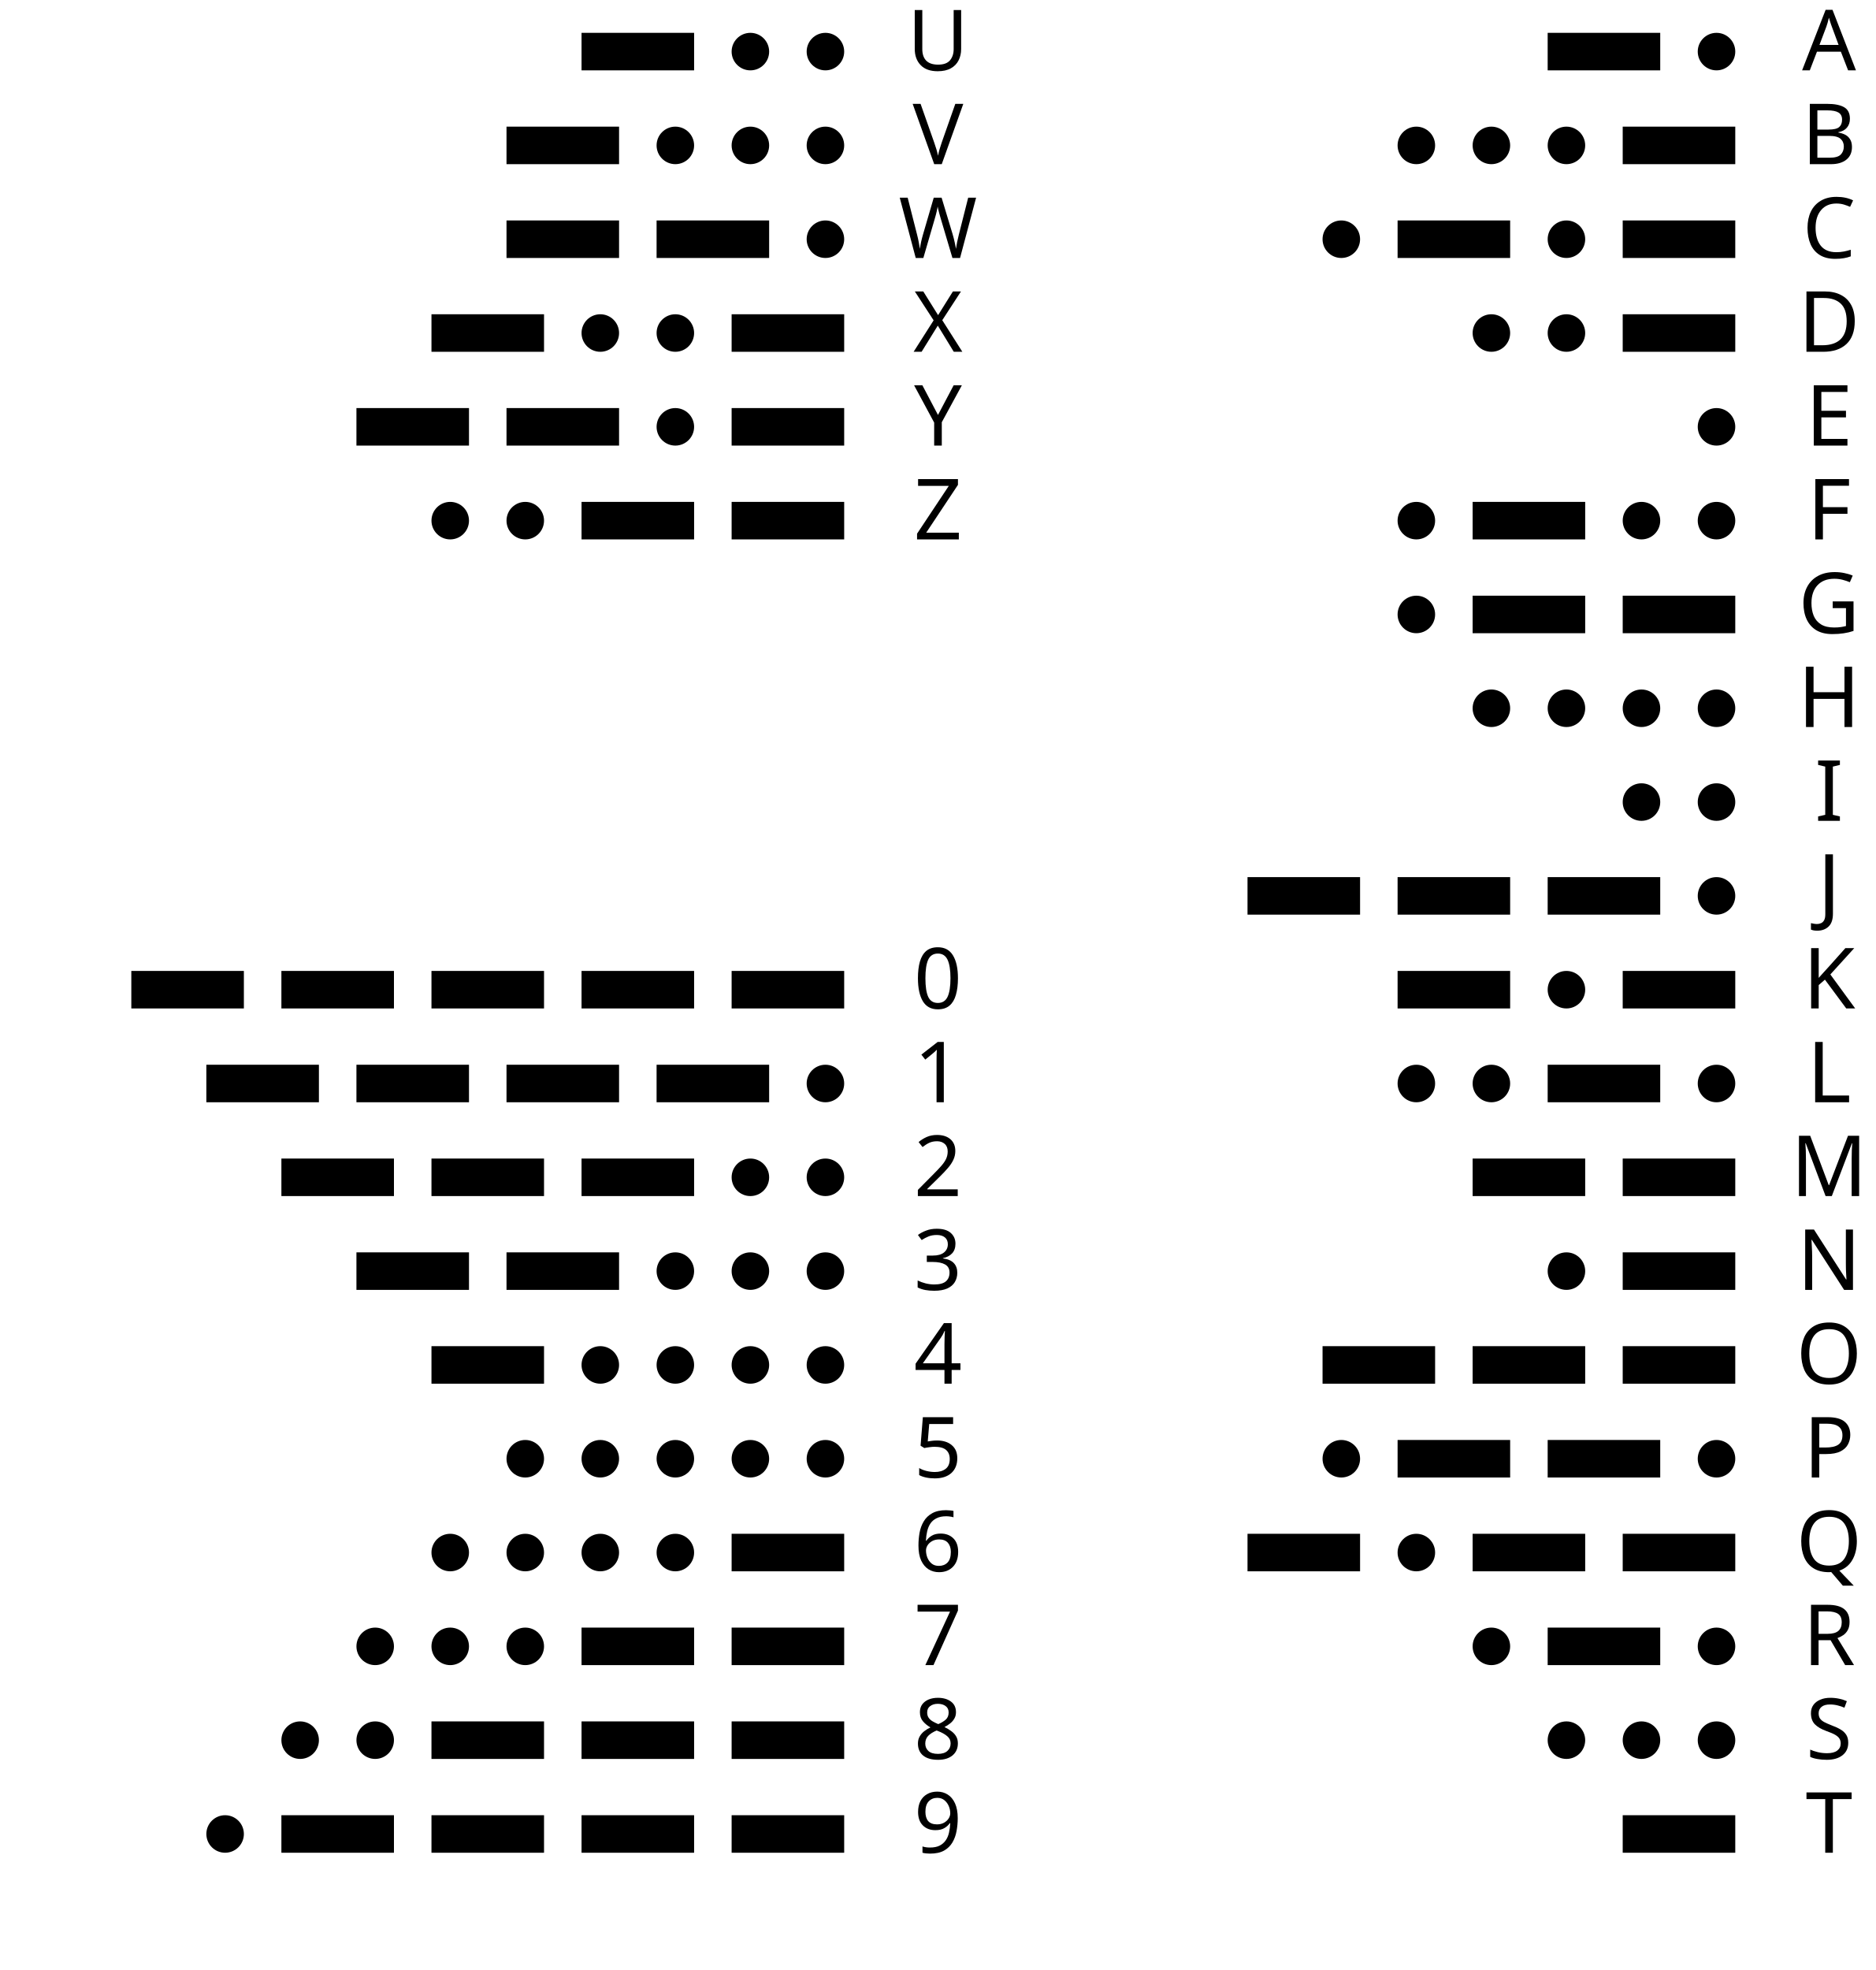
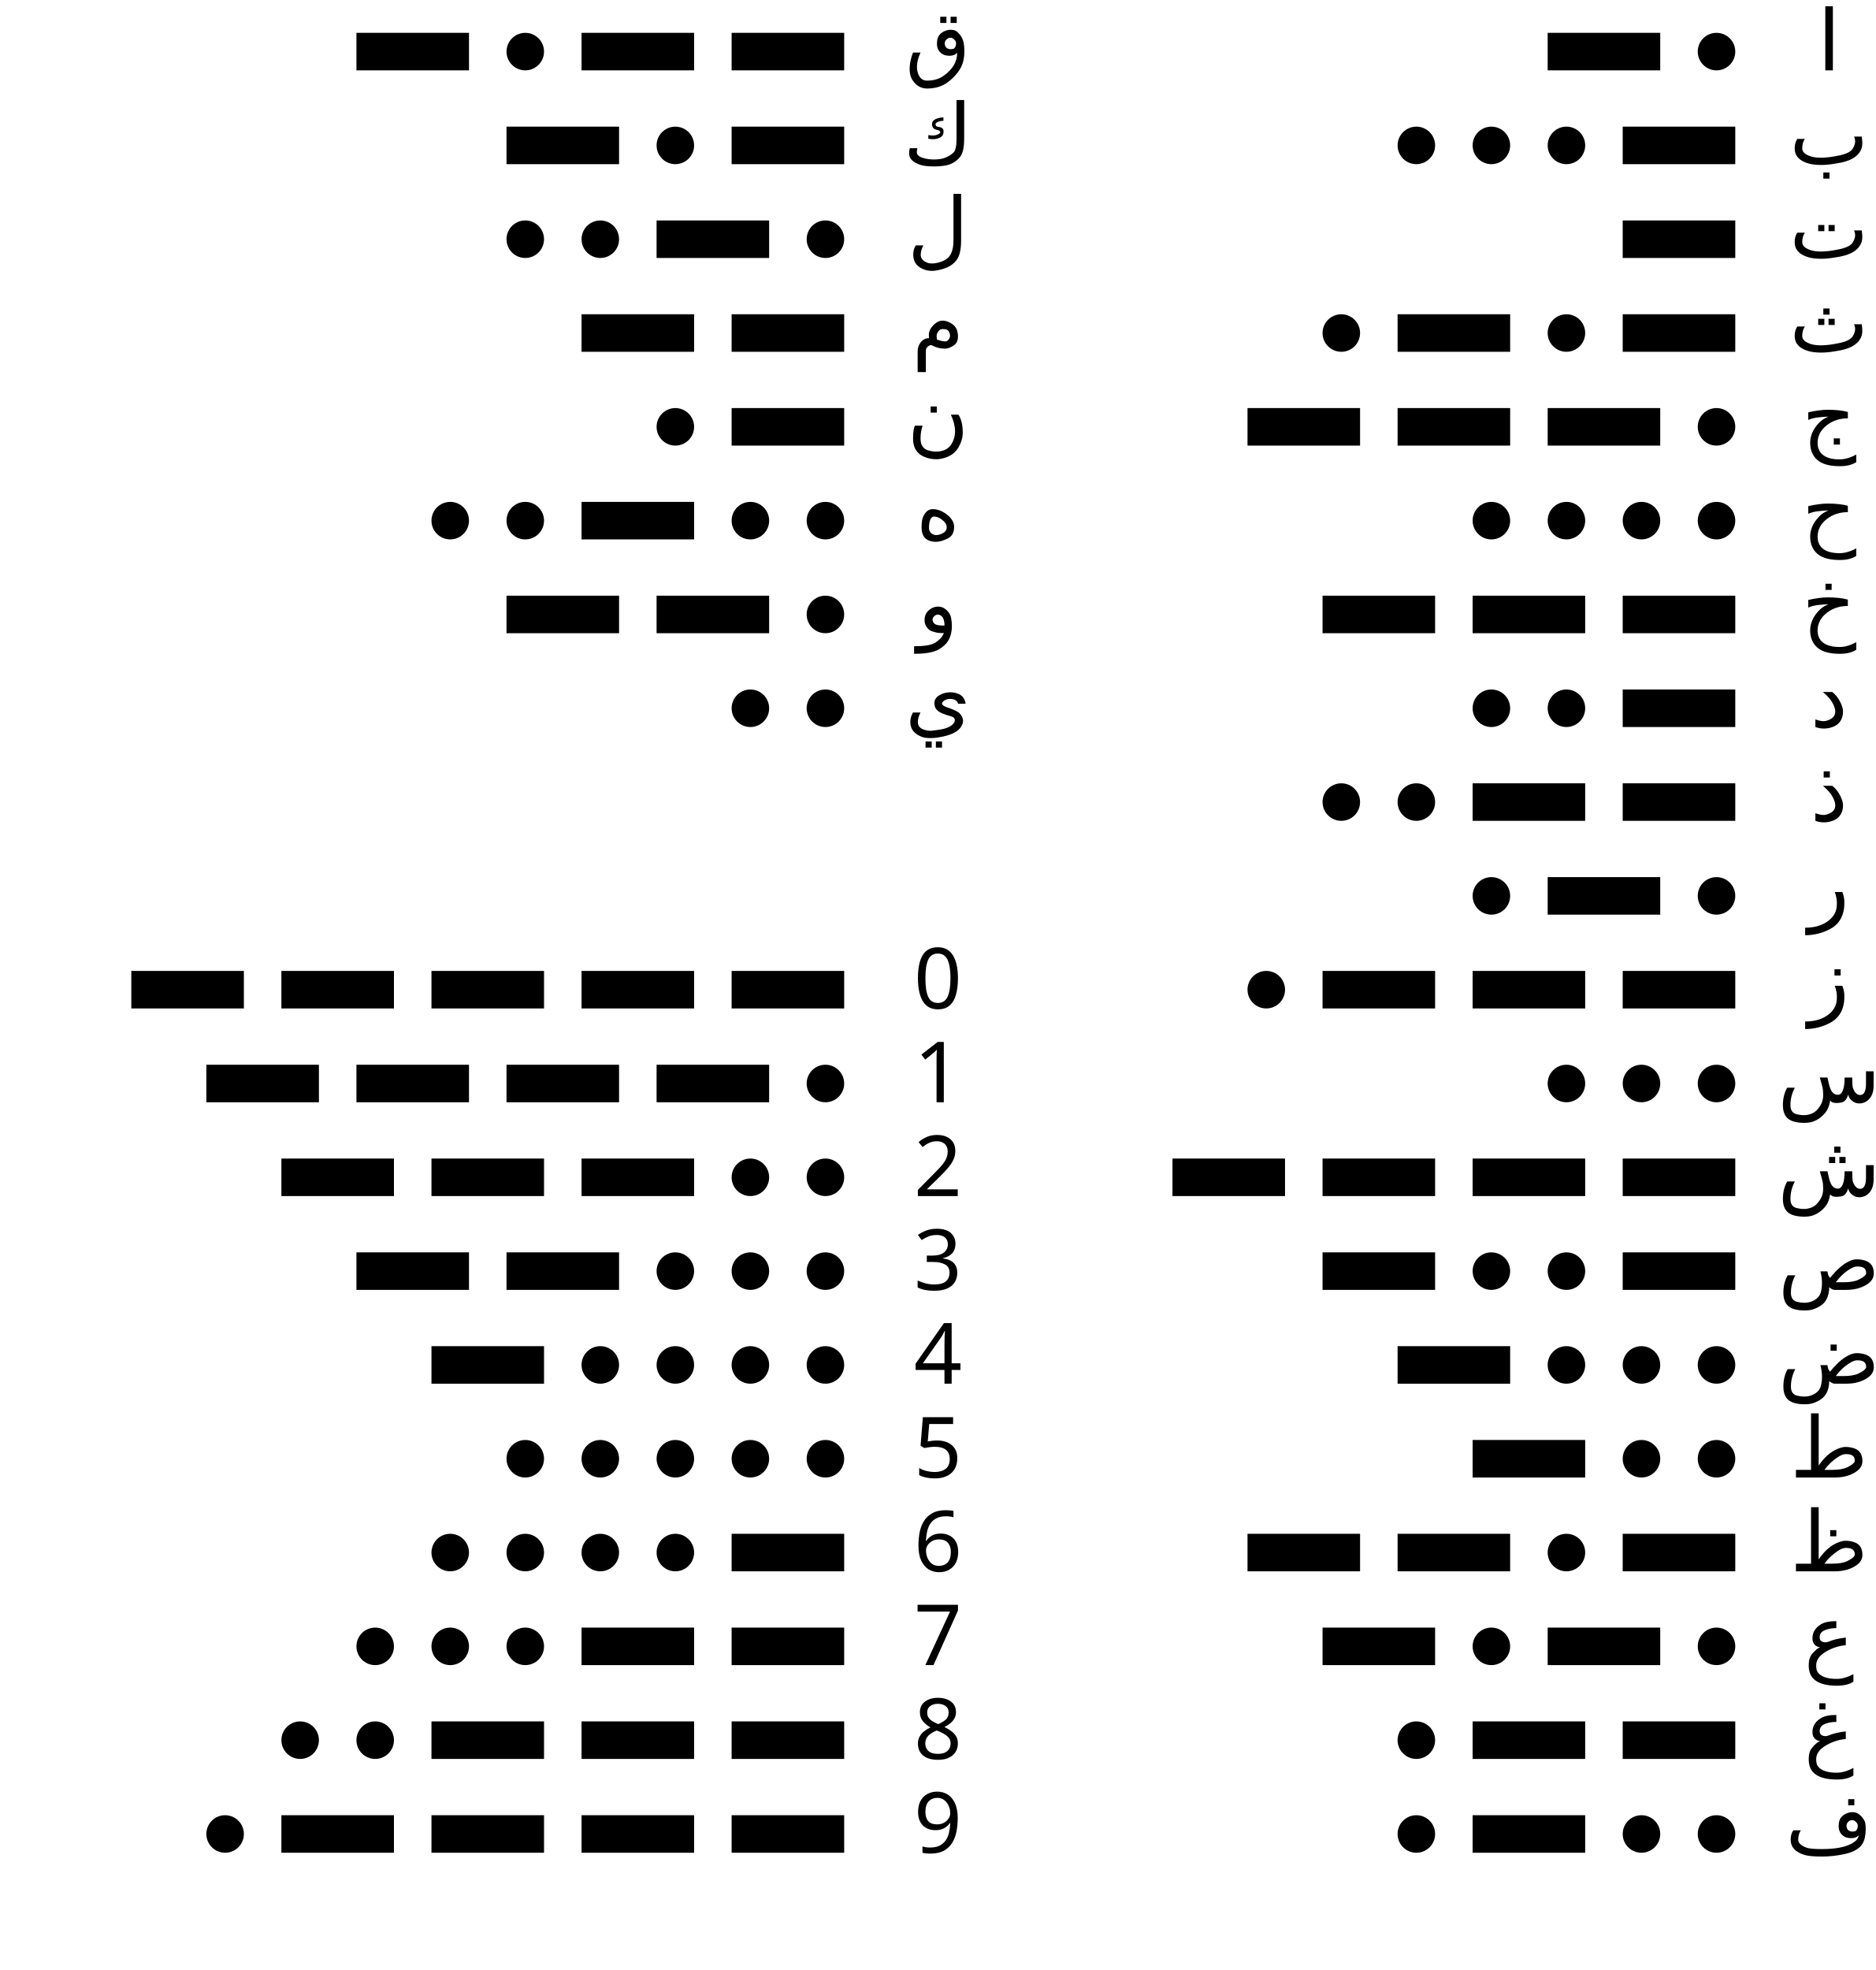
<svg xmlns="http://www.w3.org/2000/svg" width="100%" height="100%" viewBox="0 0 400 420" preserveAspectRatio="xMidYMid meet" version="1.1">
  <text font-family="Special Elite, sans-serif" text-anchor="middle" x="390" y="15" font-size="18px">
-     <tspan>A</tspan>
+     <tspan>ا</tspan>
  </text>
  <circle cx="366" cy="11" r="4" />
  <rect width="24" height="8" x="330" y="7" />
  <text font-family="Special Elite, sans-serif" text-anchor="middle" x="390" y="35" font-size="18px">
-     <tspan>B</tspan>
+     <tspan>ب</tspan>
  </text>
  <rect width="24" height="8" x="346" y="27" />
  <circle cx="334" cy="31" r="4" />
  <circle cx="318" cy="31" r="4" />
  <circle cx="302" cy="31" r="4" />
  <text font-family="Special Elite, sans-serif" text-anchor="middle" x="390" y="55" font-size="18px">
-     <tspan>C</tspan>
+     <tspan>ت</tspan>
  </text>
  <rect width="24" height="8" x="346" y="47" />
-   <circle cx="334" cy="51" r="4" />
-   <rect width="24" height="8" x="298" y="47" />
-   <circle cx="286" cy="51" r="4" />
  <text font-family="Special Elite, sans-serif" text-anchor="middle" x="390" y="75" font-size="18px">
-     <tspan>D</tspan>
+     <tspan>ث</tspan>
  </text>
  <rect width="24" height="8" x="346" y="67" />
  <circle cx="334" cy="71" r="4" />
-   <circle cx="318" cy="71" r="4" />
+   <rect width="24" height="8" x="298" y="67" />
+   <circle cx="286" cy="71" r="4" />
  <text font-family="Special Elite, sans-serif" text-anchor="middle" x="390" y="95" font-size="18px">
-     <tspan>E</tspan>
+     <tspan>ج</tspan>
  </text>
  <circle cx="366" cy="91" r="4" />
+   <rect width="24" height="8" x="330" y="87" />
+   <rect width="24" height="8" x="298" y="87" />
+   <rect width="24" height="8" x="266" y="87" />
  <text font-family="Special Elite, sans-serif" text-anchor="middle" x="390" y="115" font-size="18px">
-     <tspan>F</tspan>
+     <tspan>ح</tspan>
  </text>
  <circle cx="366" cy="111" r="4" />
  <circle cx="350" cy="111" r="4" />
-   <rect width="24" height="8" x="314" y="107" />
-   <circle cx="302" cy="111" r="4" />
+   <circle cx="334" cy="111" r="4" />
+   <circle cx="318" cy="111" r="4" />
  <text font-family="Special Elite, sans-serif" text-anchor="middle" x="390" y="135" font-size="18px">
-     <tspan>G</tspan>
+     <tspan>خ</tspan>
  </text>
  <rect width="24" height="8" x="346" y="127" />
  <rect width="24" height="8" x="314" y="127" />
-   <circle cx="302" cy="131" r="4" />
+   <rect width="24" height="8" x="282" y="127" />
  <text font-family="Special Elite, sans-serif" text-anchor="middle" x="390" y="155" font-size="18px">
-     <tspan>H</tspan>
-   </text>
-   <circle cx="366" cy="151" r="4" />
-   <circle cx="350" cy="151" r="4" />
+     <tspan>د</tspan>
+   </text>
+   <rect width="24" height="8" x="346" y="147" />
  <circle cx="334" cy="151" r="4" />
  <circle cx="318" cy="151" r="4" />
  <text font-family="Special Elite, sans-serif" text-anchor="middle" x="390" y="175" font-size="18px">
-     <tspan>I</tspan>
-   </text>
-   <circle cx="366" cy="171" r="4" />
-   <circle cx="350" cy="171" r="4" />
+     <tspan>ذ</tspan>
+   </text>
+   <rect width="24" height="8" x="346" y="167" />
+   <rect width="24" height="8" x="314" y="167" />
+   <circle cx="302" cy="171" r="4" />
+   <circle cx="286" cy="171" r="4" />
  <text font-family="Special Elite, sans-serif" text-anchor="middle" x="390" y="195" font-size="18px">
-     <tspan>J</tspan>
+     <tspan>ر</tspan>
  </text>
  <circle cx="366" cy="191" r="4" />
  <rect width="24" height="8" x="330" y="187" />
-   <rect width="24" height="8" x="298" y="187" />
-   <rect width="24" height="8" x="266" y="187" />
+   <circle cx="318" cy="191" r="4" />
  <text font-family="Special Elite, sans-serif" text-anchor="middle" x="390" y="215" font-size="18px">
-     <tspan>K</tspan>
+     <tspan>ز</tspan>
  </text>
  <rect width="24" height="8" x="346" y="207" />
-   <circle cx="334" cy="211" r="4" />
-   <rect width="24" height="8" x="298" y="207" />
+   <rect width="24" height="8" x="314" y="207" />
+   <rect width="24" height="8" x="282" y="207" />
+   <circle cx="270" cy="211" r="4" />
  <text font-family="Special Elite, sans-serif" text-anchor="middle" x="390" y="235" font-size="18px">
-     <tspan>L</tspan>
+     <tspan>س</tspan>
  </text>
  <circle cx="366" cy="231" r="4" />
-   <rect width="24" height="8" x="330" y="227" />
-   <circle cx="318" cy="231" r="4" />
-   <circle cx="302" cy="231" r="4" />
+   <circle cx="350" cy="231" r="4" />
+   <circle cx="334" cy="231" r="4" />
  <text font-family="Special Elite, sans-serif" text-anchor="middle" x="390" y="255" font-size="18px">
-     <tspan>M</tspan>
+     <tspan>ش</tspan>
  </text>
  <rect width="24" height="8" x="346" y="247" />
  <rect width="24" height="8" x="314" y="247" />
+   <rect width="24" height="8" x="282" y="247" />
+   <rect width="24" height="8" x="250" y="247" />
  <text font-family="Special Elite, sans-serif" text-anchor="middle" x="390" y="275" font-size="18px">
-     <tspan>N</tspan>
+     <tspan>ص</tspan>
  </text>
  <rect width="24" height="8" x="346" y="267" />
  <circle cx="334" cy="271" r="4" />
+   <circle cx="318" cy="271" r="4" />
+   <rect width="24" height="8" x="282" y="267" />
  <text font-family="Special Elite, sans-serif" text-anchor="middle" x="390" y="295" font-size="18px">
-     <tspan>O</tspan>
-   </text>
-   <rect width="24" height="8" x="346" y="287" />
-   <rect width="24" height="8" x="314" y="287" />
-   <rect width="24" height="8" x="282" y="287" />
+     <tspan>ض</tspan>
+   </text>
+   <circle cx="366" cy="291" r="4" />
+   <circle cx="350" cy="291" r="4" />
+   <circle cx="334" cy="291" r="4" />
+   <rect width="24" height="8" x="298" y="287" />
  <text font-family="Special Elite, sans-serif" text-anchor="middle" x="390" y="315" font-size="18px">
-     <tspan>P</tspan>
+     <tspan>ط</tspan>
  </text>
  <circle cx="366" cy="311" r="4" />
-   <rect width="24" height="8" x="330" y="307" />
-   <rect width="24" height="8" x="298" y="307" />
-   <circle cx="286" cy="311" r="4" />
+   <circle cx="350" cy="311" r="4" />
+   <rect width="24" height="8" x="314" y="307" />
  <text font-family="Special Elite, sans-serif" text-anchor="middle" x="390" y="335" font-size="18px">
-     <tspan>Q</tspan>
+     <tspan>ظ</tspan>
  </text>
  <rect width="24" height="8" x="346" y="327" />
-   <rect width="24" height="8" x="314" y="327" />
-   <circle cx="302" cy="331" r="4" />
+   <circle cx="334" cy="331" r="4" />
+   <rect width="24" height="8" x="298" y="327" />
  <rect width="24" height="8" x="266" y="327" />
  <text font-family="Special Elite, sans-serif" text-anchor="middle" x="390" y="355" font-size="18px">
-     <tspan>R</tspan>
+     <tspan>ع</tspan>
  </text>
  <circle cx="366" cy="351" r="4" />
  <rect width="24" height="8" x="330" y="347" />
  <circle cx="318" cy="351" r="4" />
+   <rect width="24" height="8" x="282" y="347" />
  <text font-family="Special Elite, sans-serif" text-anchor="middle" x="390" y="375" font-size="18px">
-     <tspan>S</tspan>
-   </text>
-   <circle cx="366" cy="371" r="4" />
-   <circle cx="350" cy="371" r="4" />
-   <circle cx="334" cy="371" r="4" />
+     <tspan>غ</tspan>
+   </text>
+   <rect width="24" height="8" x="346" y="367" />
+   <rect width="24" height="8" x="314" y="367" />
+   <circle cx="302" cy="371" r="4" />
  <text font-family="Special Elite, sans-serif" text-anchor="middle" x="390" y="395" font-size="18px">
-     <tspan>T</tspan>
-   </text>
-   <rect width="24" height="8" x="346" y="387" />
+     <tspan>ف</tspan>
+   </text>
+   <circle cx="366" cy="391" r="4" />
+   <circle cx="350" cy="391" r="4" />
+   <rect width="24" height="8" x="314" y="387" />
+   <circle cx="302" cy="391" r="4" />
  <text font-family="Special Elite, sans-serif" text-anchor="middle" x="200" y="15" font-size="18px">
-     <tspan>U</tspan>
-   </text>
-   <circle cx="176" cy="11" r="4" />
-   <circle cx="160" cy="11" r="4" />
+     <tspan>ق</tspan>
+   </text>
+   <rect width="24" height="8" x="156" y="7" />
  <rect width="24" height="8" x="124" y="7" />
+   <circle cx="112" cy="11" r="4" />
+   <rect width="24" height="8" x="76" y="7" />
  <text font-family="Special Elite, sans-serif" text-anchor="middle" x="200" y="35" font-size="18px">
-     <tspan>V</tspan>
-   </text>
-   <circle cx="176" cy="31" r="4" />
-   <circle cx="160" cy="31" r="4" />
+     <tspan>ك</tspan>
+   </text>
+   <rect width="24" height="8" x="156" y="27" />
  <circle cx="144" cy="31" r="4" />
  <rect width="24" height="8" x="108" y="27" />
  <text font-family="Special Elite, sans-serif" text-anchor="middle" x="200" y="55" font-size="18px">
-     <tspan>W</tspan>
+     <tspan>ل</tspan>
  </text>
  <circle cx="176" cy="51" r="4" />
  <rect width="24" height="8" x="140" y="47" />
-   <rect width="24" height="8" x="108" y="47" />
+   <circle cx="128" cy="51" r="4" />
+   <circle cx="112" cy="51" r="4" />
  <text font-family="Special Elite, sans-serif" text-anchor="middle" x="200" y="75" font-size="18px">
-     <tspan>X</tspan>
+     <tspan>م</tspan>
  </text>
  <rect width="24" height="8" x="156" y="67" />
-   <circle cx="144" cy="71" r="4" />
-   <circle cx="128" cy="71" r="4" />
-   <rect width="24" height="8" x="92" y="67" />
+   <rect width="24" height="8" x="124" y="67" />
  <text font-family="Special Elite, sans-serif" text-anchor="middle" x="200" y="95" font-size="18px">
-     <tspan>Y</tspan>
+     <tspan>ن</tspan>
  </text>
  <rect width="24" height="8" x="156" y="87" />
  <circle cx="144" cy="91" r="4" />
-   <rect width="24" height="8" x="108" y="87" />
-   <rect width="24" height="8" x="76" y="87" />
  <text font-family="Special Elite, sans-serif" text-anchor="middle" x="200" y="115" font-size="18px">
-     <tspan>Z</tspan>
-   </text>
-   <rect width="24" height="8" x="156" y="107" />
+     <tspan>ه</tspan>
+   </text>
+   <circle cx="176" cy="111" r="4" />
+   <circle cx="160" cy="111" r="4" />
  <rect width="24" height="8" x="124" y="107" />
  <circle cx="112" cy="111" r="4" />
  <circle cx="96" cy="111" r="4" />
+   <text font-family="Special Elite, sans-serif" text-anchor="middle" x="200" y="135" font-size="18px">
+     <tspan>و</tspan>
+   </text>
+   <circle cx="176" cy="131" r="4" />
+   <rect width="24" height="8" x="140" y="127" />
+   <rect width="24" height="8" x="108" y="127" />
+   <text font-family="Special Elite, sans-serif" text-anchor="middle" x="200" y="155" font-size="18px">
+     <tspan>ي</tspan>
+   </text>
+   <circle cx="176" cy="151" r="4" />
+   <circle cx="160" cy="151" r="4" />
  <text font-family="Special Elite, sans-serif" text-anchor="middle" x="200" y="215" font-size="18px">
    <tspan>0</tspan>
  </text>
  <rect width="24" height="8" x="156" y="207" />
  <rect width="24" height="8" x="124" y="207" />
  <rect width="24" height="8" x="92" y="207" />
  <rect width="24" height="8" x="60" y="207" />
  <rect width="24" height="8" x="28" y="207" />
  <text font-family="Special Elite, sans-serif" text-anchor="middle" x="200" y="235" font-size="18px">
    <tspan>1</tspan>
  </text>
  <circle cx="176" cy="231" r="4" />
  <rect width="24" height="8" x="140" y="227" />
  <rect width="24" height="8" x="108" y="227" />
  <rect width="24" height="8" x="76" y="227" />
  <rect width="24" height="8" x="44" y="227" />
  <text font-family="Special Elite, sans-serif" text-anchor="middle" x="200" y="255" font-size="18px">
    <tspan>2</tspan>
  </text>
  <circle cx="176" cy="251" r="4" />
  <circle cx="160" cy="251" r="4" />
  <rect width="24" height="8" x="124" y="247" />
  <rect width="24" height="8" x="92" y="247" />
  <rect width="24" height="8" x="60" y="247" />
  <text font-family="Special Elite, sans-serif" text-anchor="middle" x="200" y="275" font-size="18px">
    <tspan>3</tspan>
  </text>
  <circle cx="176" cy="271" r="4" />
  <circle cx="160" cy="271" r="4" />
  <circle cx="144" cy="271" r="4" />
  <rect width="24" height="8" x="108" y="267" />
  <rect width="24" height="8" x="76" y="267" />
  <text font-family="Special Elite, sans-serif" text-anchor="middle" x="200" y="295" font-size="18px">
    <tspan>4</tspan>
  </text>
  <circle cx="176" cy="291" r="4" />
  <circle cx="160" cy="291" r="4" />
  <circle cx="144" cy="291" r="4" />
  <circle cx="128" cy="291" r="4" />
  <rect width="24" height="8" x="92" y="287" />
  <text font-family="Special Elite, sans-serif" text-anchor="middle" x="200" y="315" font-size="18px">
    <tspan>5</tspan>
  </text>
  <circle cx="176" cy="311" r="4" />
  <circle cx="160" cy="311" r="4" />
  <circle cx="144" cy="311" r="4" />
  <circle cx="128" cy="311" r="4" />
  <circle cx="112" cy="311" r="4" />
  <text font-family="Special Elite, sans-serif" text-anchor="middle" x="200" y="335" font-size="18px">
    <tspan>6</tspan>
  </text>
  <rect width="24" height="8" x="156" y="327" />
  <circle cx="144" cy="331" r="4" />
  <circle cx="128" cy="331" r="4" />
  <circle cx="112" cy="331" r="4" />
  <circle cx="96" cy="331" r="4" />
  <text font-family="Special Elite, sans-serif" text-anchor="middle" x="200" y="355" font-size="18px">
    <tspan>7</tspan>
  </text>
  <rect width="24" height="8" x="156" y="347" />
  <rect width="24" height="8" x="124" y="347" />
  <circle cx="112" cy="351" r="4" />
  <circle cx="96" cy="351" r="4" />
  <circle cx="80" cy="351" r="4" />
  <text font-family="Special Elite, sans-serif" text-anchor="middle" x="200" y="375" font-size="18px">
    <tspan>8</tspan>
  </text>
  <rect width="24" height="8" x="156" y="367" />
  <rect width="24" height="8" x="124" y="367" />
  <rect width="24" height="8" x="92" y="367" />
  <circle cx="80" cy="371" r="4" />
  <circle cx="64" cy="371" r="4" />
  <text font-family="Special Elite, sans-serif" text-anchor="middle" x="200" y="395" font-size="18px">
    <tspan>9</tspan>
  </text>
  <rect width="24" height="8" x="156" y="387" />
  <rect width="24" height="8" x="124" y="387" />
  <rect width="24" height="8" x="92" y="387" />
  <rect width="24" height="8" x="60" y="387" />
  <circle cx="48" cy="391" r="4" />
</svg>
